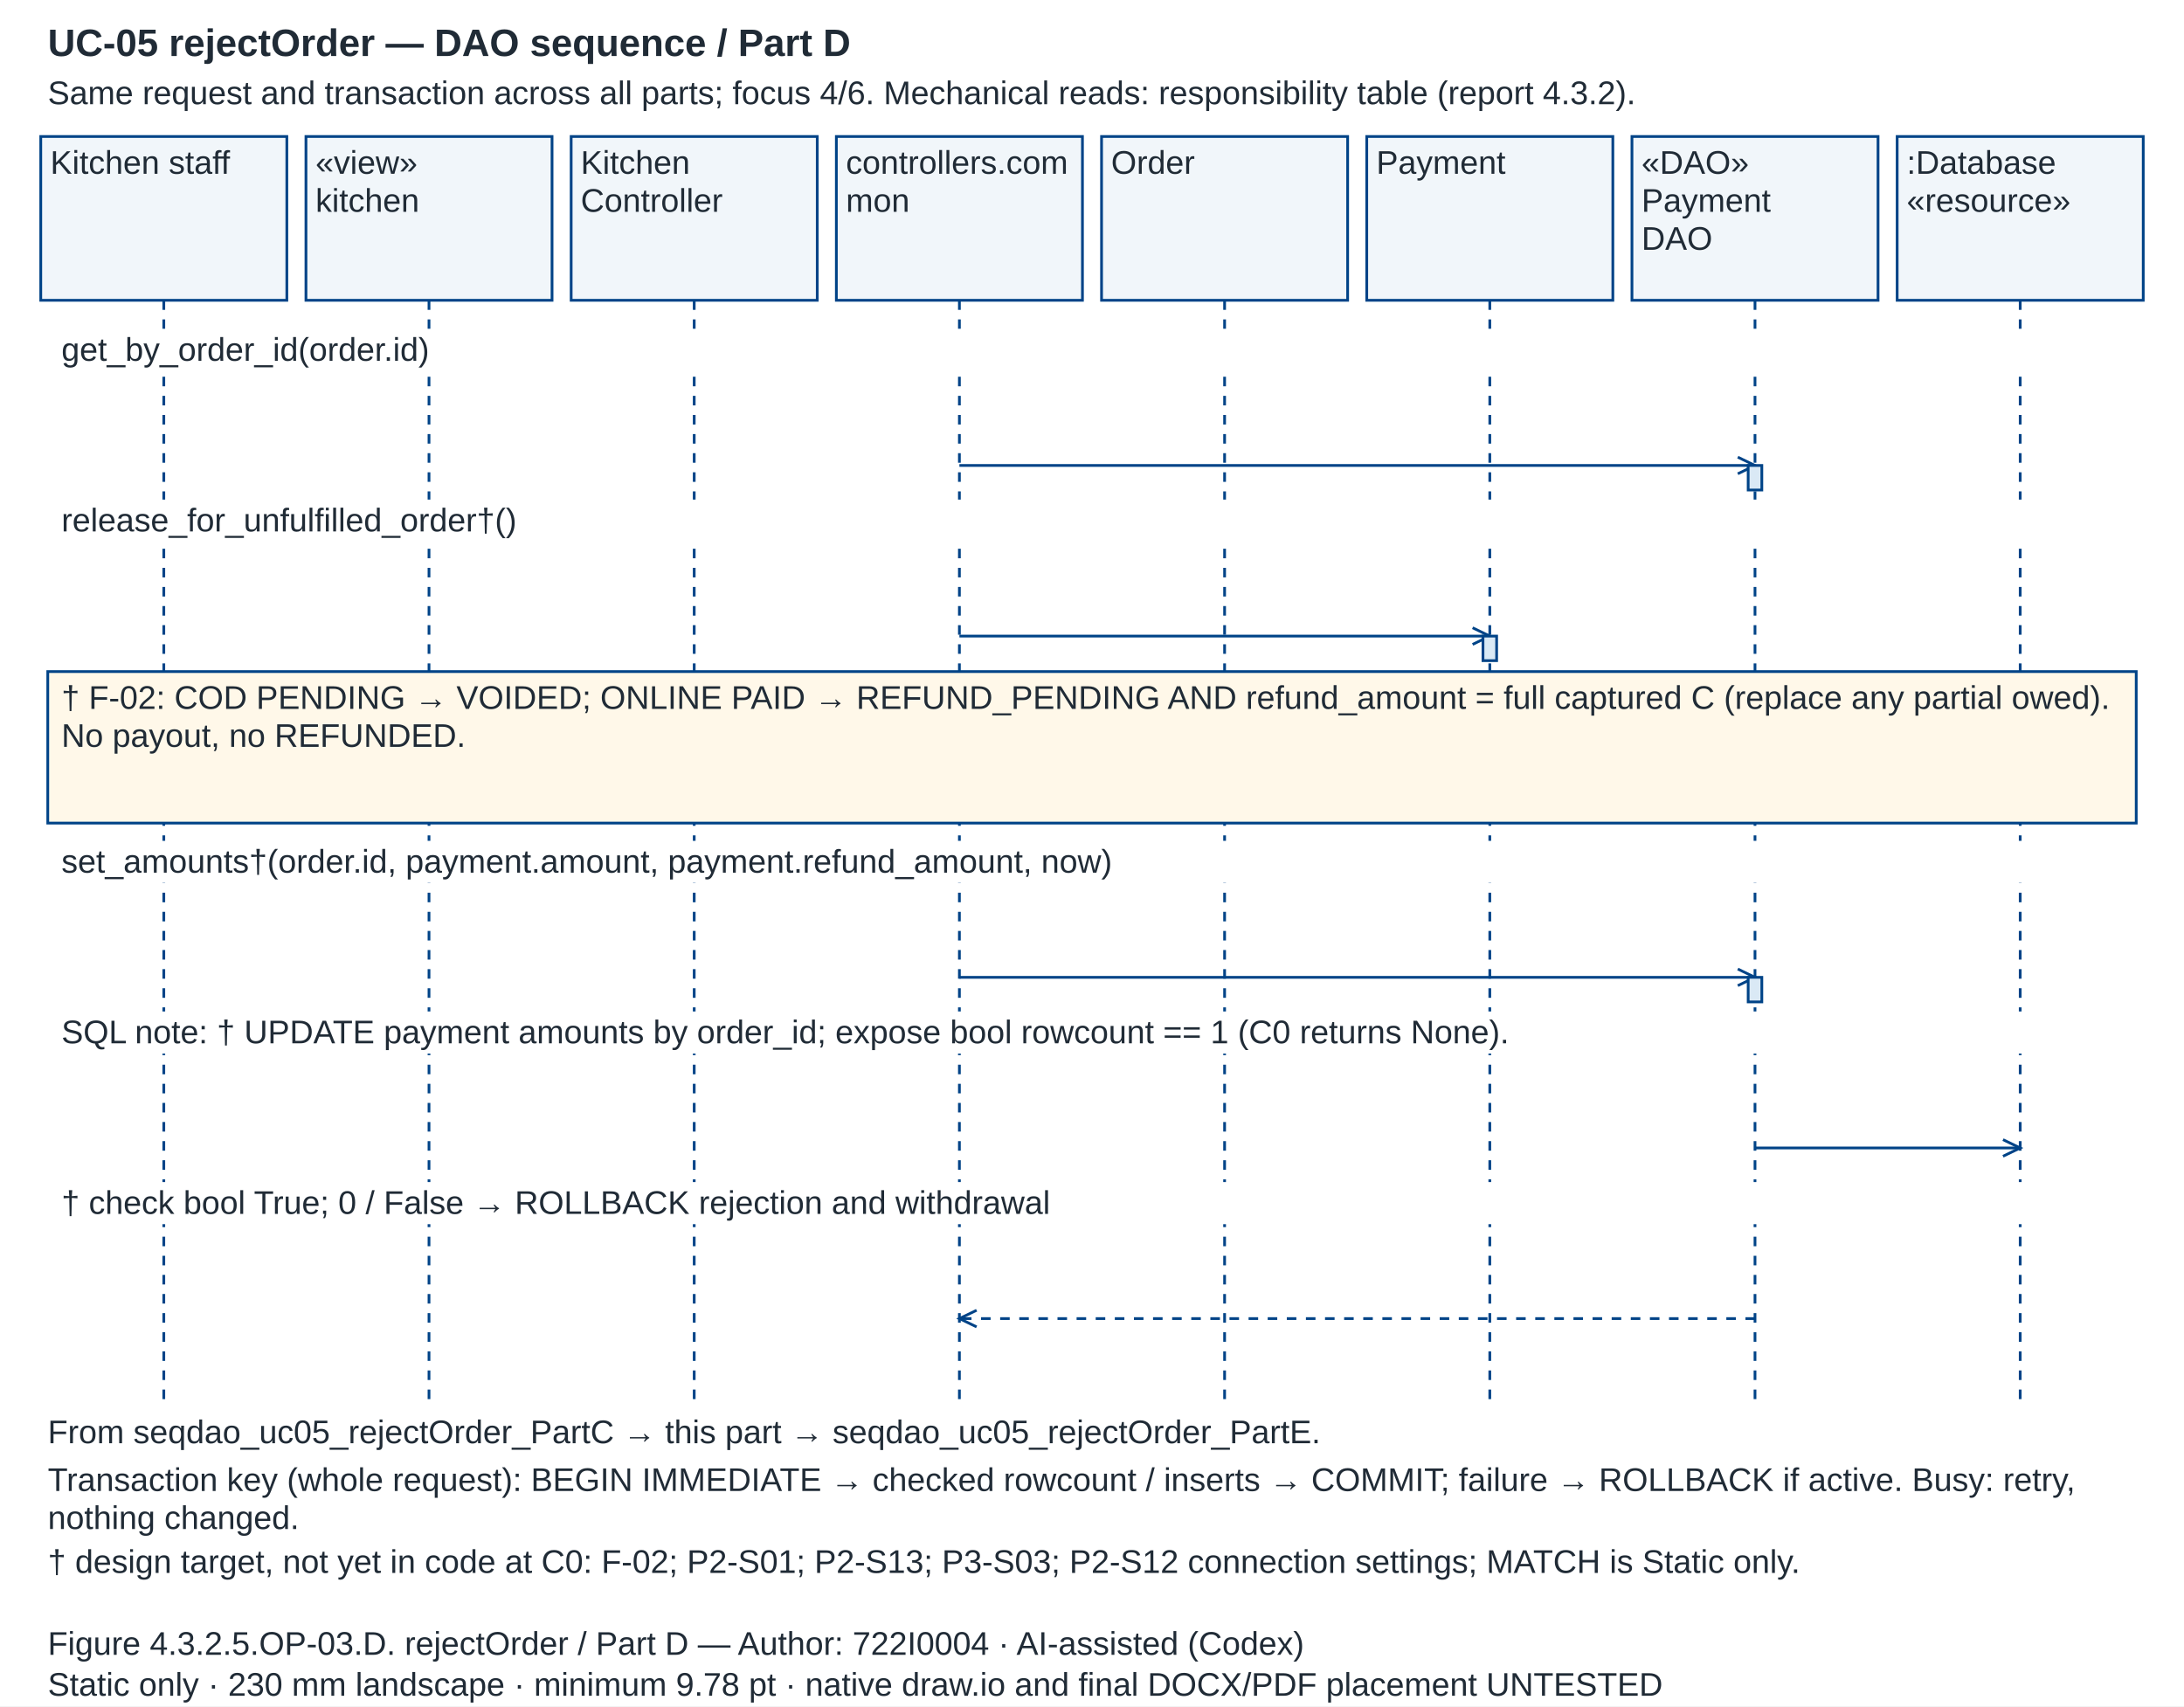
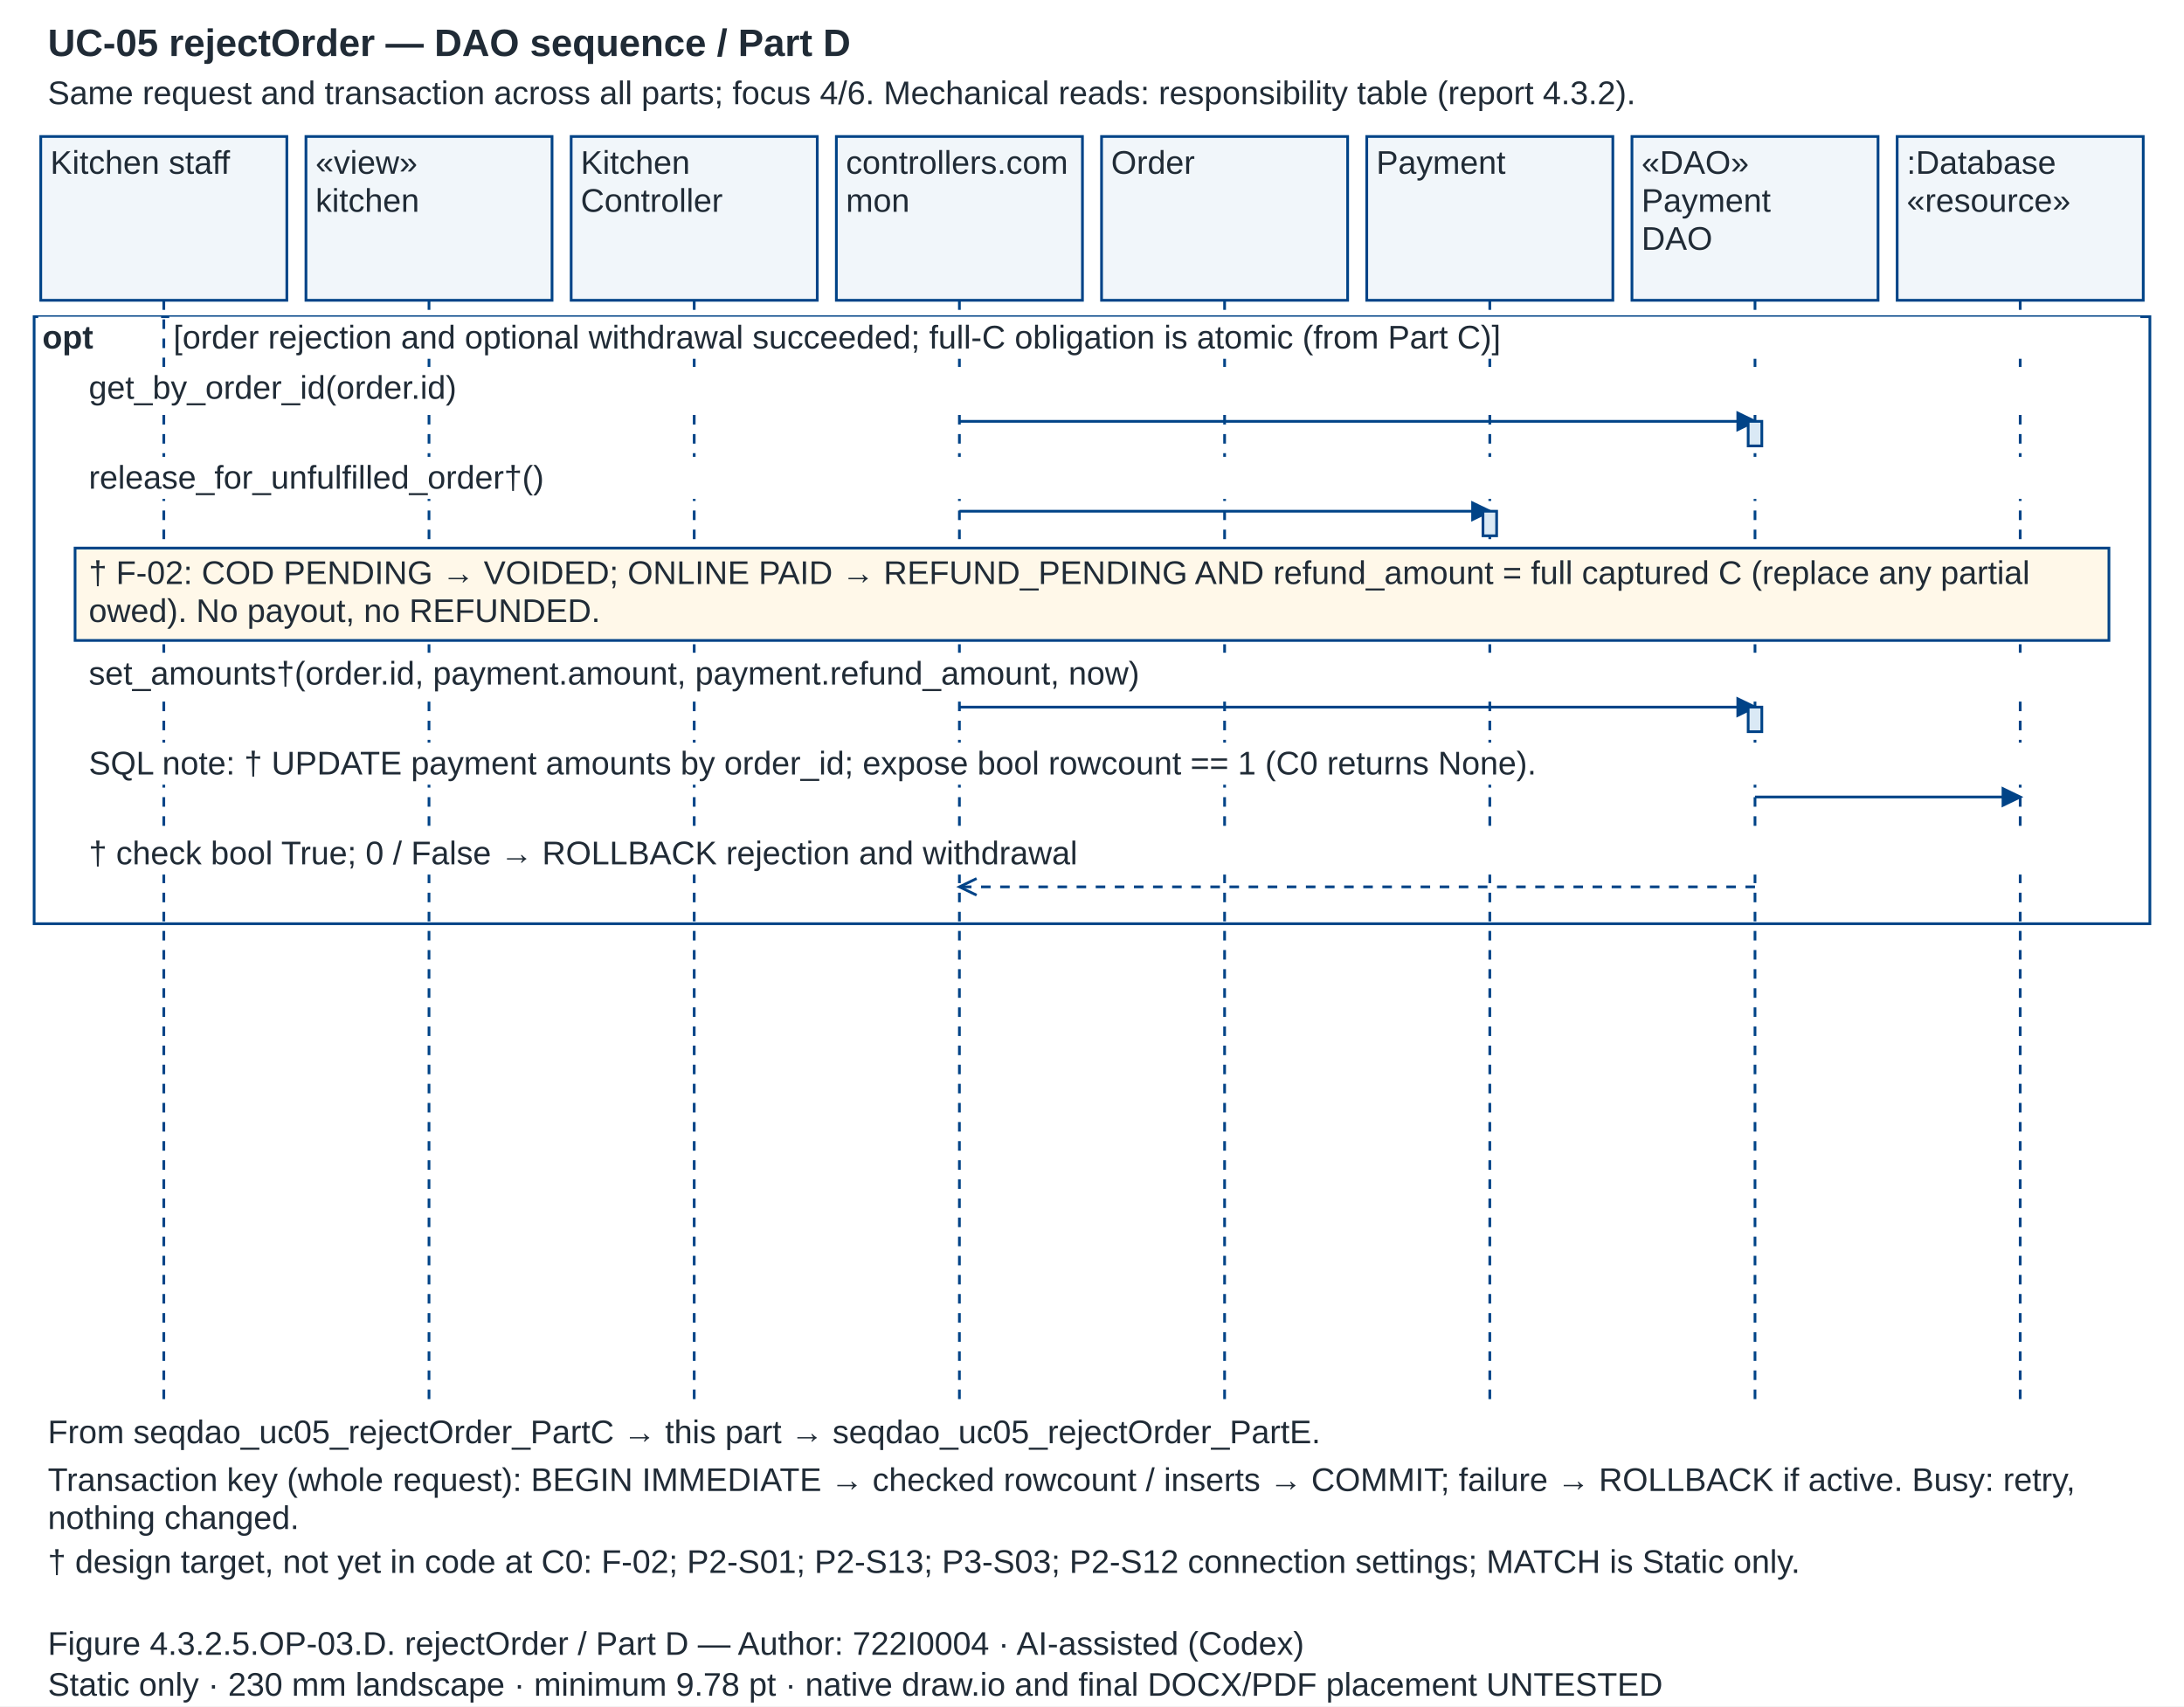
<svg xmlns="http://www.w3.org/2000/svg" width="1600" height="1250" viewBox="0 0 1600 1250">
  <rect width="100%" height="100%" fill="white" />
  <text x="35" y="41.04" font-family="Arial" font-size="28" font-weight="bold" fill="#202B36">UC-05 rejectOrder — DAO sequence / Part D</text>
  <text x="35" y="76.32" font-family="Arial" font-size="24" font-weight="normal" fill="#202B36">Same request and transaction across all parts; focus 4/6. Mechanical reads: responsibility table (report 4.3.2).</text>
+   <rect data-fragment-id="fragment_seqdao_uc05_rejectOrder_PartD_1" x="25" y="232" width="1550" height="444.72" fill="none" stroke="#004387" stroke-width="2" />
  <rect x="29.857" y="100" width="180.286" height="120" stroke="#004387" fill="#F1F6FA" stroke-width="2" />
  <text x="36.857" y="127.32" font-family="Arial" font-size="24" font-weight="normal" fill="#202B36">Kitchen staff</text>
-   <polyline points="120.0,220 120.0,1030" fill="none" stroke="#004387" stroke-width="2" stroke-dasharray="7 7" />
+   <polyline points="120.0,220 120.0,1026" fill="none" stroke="#004387" stroke-width="2" stroke-dasharray="7 7" />
  <rect x="224.143" y="100" width="180.286" height="120" stroke="#004387" fill="#F1F6FA" stroke-width="2" />
  <text x="231.143" y="127.32" font-family="Arial" font-size="24" font-weight="normal" fill="#202B36">«view»</text>
  <text x="231.143" y="155.16" font-family="Arial" font-size="24" font-weight="normal" fill="#202B36">kitchen</text>
-   <polyline points="314.286,220 314.286,1030" fill="none" stroke="#004387" stroke-width="2" stroke-dasharray="7 7" />
+   <polyline points="314.286,220 314.286,1026" fill="none" stroke="#004387" stroke-width="2" stroke-dasharray="7 7" />
  <rect x="418.429" y="100" width="180.286" height="120" stroke="#004387" fill="#F1F6FA" stroke-width="2" />
  <text x="425.429" y="127.32" font-family="Arial" font-size="24" font-weight="normal" fill="#202B36">Kitchen</text>
  <text x="425.429" y="155.16" font-family="Arial" font-size="24" font-weight="normal" fill="#202B36">Controller</text>
-   <polyline points="508.571,220 508.571,1030" fill="none" stroke="#004387" stroke-width="2" stroke-dasharray="7 7" />
+   <polyline points="508.571,220 508.571,1026" fill="none" stroke="#004387" stroke-width="2" stroke-dasharray="7 7" />
  <rect x="612.714" y="100" width="180.286" height="120" stroke="#004387" fill="#F1F6FA" stroke-width="2" />
  <text x="619.714" y="127.32" font-family="Arial" font-size="24" font-weight="normal" fill="#202B36">controllers.com</text>
  <text x="619.714" y="155.16" font-family="Arial" font-size="24" font-weight="normal" fill="#202B36">mon</text>
-   <polyline points="702.857,220 702.857,1030" fill="none" stroke="#004387" stroke-width="2" stroke-dasharray="7 7" />
+   <polyline points="702.857,220 702.857,1026" fill="none" stroke="#004387" stroke-width="2" stroke-dasharray="7 7" />
  <rect x="807.0" y="100" width="180.286" height="120" stroke="#004387" fill="#F1F6FA" stroke-width="2" />
  <text x="814.0" y="127.32" font-family="Arial" font-size="24" font-weight="normal" fill="#202B36">Order</text>
-   <polyline points="897.143,220 897.143,1030" fill="none" stroke="#004387" stroke-width="2" stroke-dasharray="7 7" />
+   <polyline points="897.143,220 897.143,1026" fill="none" stroke="#004387" stroke-width="2" stroke-dasharray="7 7" />
  <rect x="1001.286" y="100" width="180.286" height="120" stroke="#004387" fill="#F1F6FA" stroke-width="2" />
  <text x="1008.286" y="127.32" font-family="Arial" font-size="24" font-weight="normal" fill="#202B36">Payment</text>
-   <polyline points="1091.429,220 1091.429,1030" fill="none" stroke="#004387" stroke-width="2" stroke-dasharray="7 7" />
+   <polyline points="1091.429,220 1091.429,1026" fill="none" stroke="#004387" stroke-width="2" stroke-dasharray="7 7" />
  <rect x="1195.571" y="100" width="180.286" height="120" stroke="#004387" fill="#F1F6FA" stroke-width="2" />
  <text x="1202.571" y="127.32" font-family="Arial" font-size="24" font-weight="normal" fill="#202B36">«DAO»</text>
  <text x="1202.571" y="155.16" font-family="Arial" font-size="24" font-weight="normal" fill="#202B36">Payment</text>
  <text x="1202.571" y="183.0" font-family="Arial" font-size="24" font-weight="normal" fill="#202B36">DAO</text>
-   <polyline points="1285.714,220 1285.714,1030" fill="none" stroke="#004387" stroke-width="2" stroke-dasharray="7 7" />
+   <polyline points="1285.714,220 1285.714,1026" fill="none" stroke="#004387" stroke-width="2" stroke-dasharray="7 7" />
  <rect x="1389.857" y="100" width="180.286" height="120" stroke="#004387" fill="#F1F6FA" stroke-width="2" />
  <text x="1396.857" y="127.32" font-family="Arial" font-size="24" font-weight="normal" fill="#202B36">:Database</text>
  <text x="1396.857" y="155.16" font-family="Arial" font-size="24" font-weight="normal" fill="#202B36">«resource»</text>
-   <polyline points="1480.0,220 1480.0,1030" fill="none" stroke="#004387" stroke-width="2" stroke-dasharray="7 7" />
-   <rect x="42" y="241" width="1516" height="30.84" fill="white" />
-   <text x="45" y="264.32" font-family="Arial" font-size="24" font-weight="normal" fill="#202B36">get_by_order_id(order.id)</text>
-   <polyline points="702.857,341 1285.714,341" fill="none" stroke="#004387" stroke-width="2" />
-   <polyline points="1273.108,347.09 1285.714,341 1273.108,334.91" fill="none" stroke="#004387" stroke-width="2" />
-   <rect x="1280.714" y="341" width="10" height="18" stroke="#004387" fill="#DAE9F5" stroke-width="2" />
-   <rect x="42" y="366" width="1516" height="30.84" fill="white" />
-   <text x="45" y="389.32" font-family="Arial" font-size="24" font-weight="normal" fill="#202B36">release_for_unfulfilled_order†()</text>
-   <polyline points="702.857,466 1091.429,466" fill="none" stroke="#004387" stroke-width="2" />
-   <polyline points="1078.822,472.09 1091.429,466 1078.822,459.91" fill="none" stroke="#004387" stroke-width="2" />
-   <rect x="1086.429" y="466" width="10" height="18" stroke="#004387" fill="#DAE9F5" stroke-width="2" />
-   <rect x="35" y="492" width="1530" height="111" stroke="#004387" fill="#FFF8E9" stroke-width="2" />
-   <text x="45" y="519.32" font-family="Arial" font-size="24" font-weight="normal" fill="#202B36">† F-02: COD PENDING → VOIDED; ONLINE PAID → REFUND_PENDING AND refund_amount = full captured C (replace any partial owed).</text>
-   <text x="45" y="547.16" font-family="Arial" font-size="24" font-weight="normal" fill="#202B36">No payout, no REFUNDED.</text>
-   <rect x="42" y="616" width="1516" height="30.84" fill="white" />
-   <text x="45" y="639.32" font-family="Arial" font-size="24" font-weight="normal" fill="#202B36">set_amounts†(order.id, payment.amount, payment.refund_amount, now)</text>
-   <polyline points="702.857,716 1285.714,716" fill="none" stroke="#004387" stroke-width="2" />
-   <polyline points="1273.108,722.09 1285.714,716 1273.108,709.91" fill="none" stroke="#004387" stroke-width="2" />
-   <rect x="1280.714" y="716" width="10" height="18" stroke="#004387" fill="#DAE9F5" stroke-width="2" />
-   <rect x="42" y="741" width="1516" height="30.84" fill="white" />
-   <text x="45" y="764.32" font-family="Arial" font-size="24" font-weight="normal" fill="#202B36">SQL note: † UPDATE payment amounts by order_id; expose bool rowcount == 1 (C0 returns None).</text>
-   <polyline points="1285.714,841 1480.0,841" fill="none" stroke="#004387" stroke-width="2" />
-   <polyline points="1467.394,847.09 1480.0,841 1467.394,834.91" fill="none" stroke="#004387" stroke-width="2" />
-   <rect x="42" y="866" width="1516" height="30.84" fill="white" />
-   <text x="45" y="889.32" font-family="Arial" font-size="24" font-weight="normal" fill="#202B36">† check bool True; 0 / False → ROLLBACK rejection and withdrawal</text>
-   <polyline points="1285.714,966 702.857,966" fill="none" stroke="#004387" stroke-width="2" stroke-dasharray="7 7" />
-   <polyline points="715.463,959.91 702.857,966 715.463,972.09" fill="none" stroke="#004387" stroke-width="2" />
+   <polyline points="1480.0,220 1480.0,1026" fill="none" stroke="#004387" stroke-width="2" stroke-dasharray="7 7" />
+   <rect x="28" y="232" width="90" height="30.84" fill="white" />
+   <text x="31" y="255.32" font-family="Arial" font-size="24" font-weight="bold" fill="#202B36">opt</text>
+   <rect x="124" y="232" width="1444" height="30.84" fill="white" />
+   <text x="127" y="255.32" font-family="Arial" font-size="24" font-weight="normal" fill="#202B36">[order rejection and optional withdrawal succeeded; full-C obligation is atomic (from Part C)]</text>
+   <rect x="62" y="268.84" width="1476" height="30.84" fill="white" />
+   <text x="65" y="292.16" font-family="Arial" font-size="24" font-weight="normal" fill="#202B36">get_by_order_id(order.id)</text>
+   <polyline points="702.857,308.68 1285.714,308.68" fill="none" stroke="#004387" stroke-width="2" />
+   <polygon data-edge-head="message0" points="1273.108,314.77 1285.714,308.68 1273.108,302.59" fill="#004387" stroke="#004387" stroke-width="2" />
+   <rect x="1280.714" y="308.68" width="10" height="18" stroke="#004387" fill="#DAE9F5" stroke-width="2" />
+   <rect x="62" y="334.68" width="1476" height="30.84" fill="white" />
+   <text x="65" y="358.0" font-family="Arial" font-size="24" font-weight="normal" fill="#202B36">release_for_unfulfilled_order†()</text>
+   <polyline points="702.857,374.52 1091.429,374.52" fill="none" stroke="#004387" stroke-width="2" />
+   <polygon data-edge-head="message1" points="1078.822,380.61 1091.429,374.52 1078.822,368.43" fill="#004387" stroke="#004387" stroke-width="2" />
+   <rect x="1086.429" y="374.52" width="10" height="18" stroke="#004387" fill="#DAE9F5" stroke-width="2" />
+   <rect x="55" y="401.52" width="1490" height="67.68" stroke="#004387" fill="#FFF8E9" stroke-width="2" />
+   <text x="65" y="427.84" font-family="Arial" font-size="24" font-weight="normal" fill="#202B36">† F-02: COD PENDING → VOIDED; ONLINE PAID → REFUND_PENDING AND refund_amount = full captured C (replace any partial</text>
+   <text x="65" y="455.68" font-family="Arial" font-size="24" font-weight="normal" fill="#202B36">owed). No payout, no REFUNDED.</text>
+   <rect x="62" y="478.2" width="1476" height="30.84" fill="white" />
+   <text x="65" y="501.52" font-family="Arial" font-size="24" font-weight="normal" fill="#202B36">set_amounts†(order.id, payment.amount, payment.refund_amount, now)</text>
+   <polyline points="702.857,518.04 1285.714,518.04" fill="none" stroke="#004387" stroke-width="2" />
+   <polygon data-edge-head="message3" points="1273.108,524.13 1285.714,518.04 1273.108,511.95" fill="#004387" stroke="#004387" stroke-width="2" />
+   <rect x="1280.714" y="518.04" width="10" height="18" stroke="#004387" fill="#DAE9F5" stroke-width="2" />
+   <rect x="62" y="544.04" width="1476" height="30.84" fill="white" />
+   <text x="65" y="567.36" font-family="Arial" font-size="24" font-weight="normal" fill="#202B36">SQL note: † UPDATE payment amounts by order_id; expose bool rowcount == 1 (C0 returns None).</text>
+   <polyline points="1285.714,583.88 1480.0,583.88" fill="none" stroke="#004387" stroke-width="2" />
+   <polygon data-edge-head="message4" points="1467.394,589.97 1480.0,583.88 1467.394,577.79" fill="#004387" stroke="#004387" stroke-width="2" />
+   <rect x="62" y="609.88" width="1476" height="30.84" fill="white" />
+   <text x="65" y="633.2" font-family="Arial" font-size="24" font-weight="normal" fill="#202B36">† check bool True; 0 / False → ROLLBACK rejection and withdrawal</text>
+   <polyline points="1285.714,649.72 702.857,649.72" fill="none" stroke="#004387" stroke-width="2" stroke-dasharray="7 7" />
+   <polyline data-edge-head="message5" points="715.463,643.63 702.857,649.72 715.463,655.81" fill="none" stroke="#004387" stroke-width="2" />
  <text x="35" y="1057.32" font-family="Arial" font-size="24" font-weight="normal" fill="#202B36">From seqdao_uc05_rejectOrder_PartC → this part → seqdao_uc05_rejectOrder_PartE.</text>
  <text x="35" y="1092.32" font-family="Arial" font-size="24" font-weight="normal" fill="#202B36">Transaction key (whole request): BEGIN IMMEDIATE → checked rowcount / inserts → COMMIT; failure → ROLLBACK if active. Busy: retry,</text>
  <text x="35" y="1120.16" font-family="Arial" font-size="24" font-weight="normal" fill="#202B36">nothing changed.</text>
  <text x="35" y="1152.32" font-family="Arial" font-size="24" font-weight="normal" fill="#202B36">† design target, not yet in code at C0: F-02; P2-S01; P2-S13; P3-S03; P2-S12 connection settings; MATCH is Static only.</text>
  <text x="35" y="1212.32" font-family="Arial" font-size="24" font-weight="normal" fill="#202B36">Figure 4.3.2.5.OP-03.D. rejectOrder / Part D — Author: 722I0004 · AI-assisted (Codex)</text>
  <text x="35" y="1242.32" font-family="Arial" font-size="24" font-weight="normal" fill="#202B36">Static only · 230 mm landscape · minimum 9.78 pt · native draw.io and final DOCX/PDF placement UNTESTED</text>
</svg>
